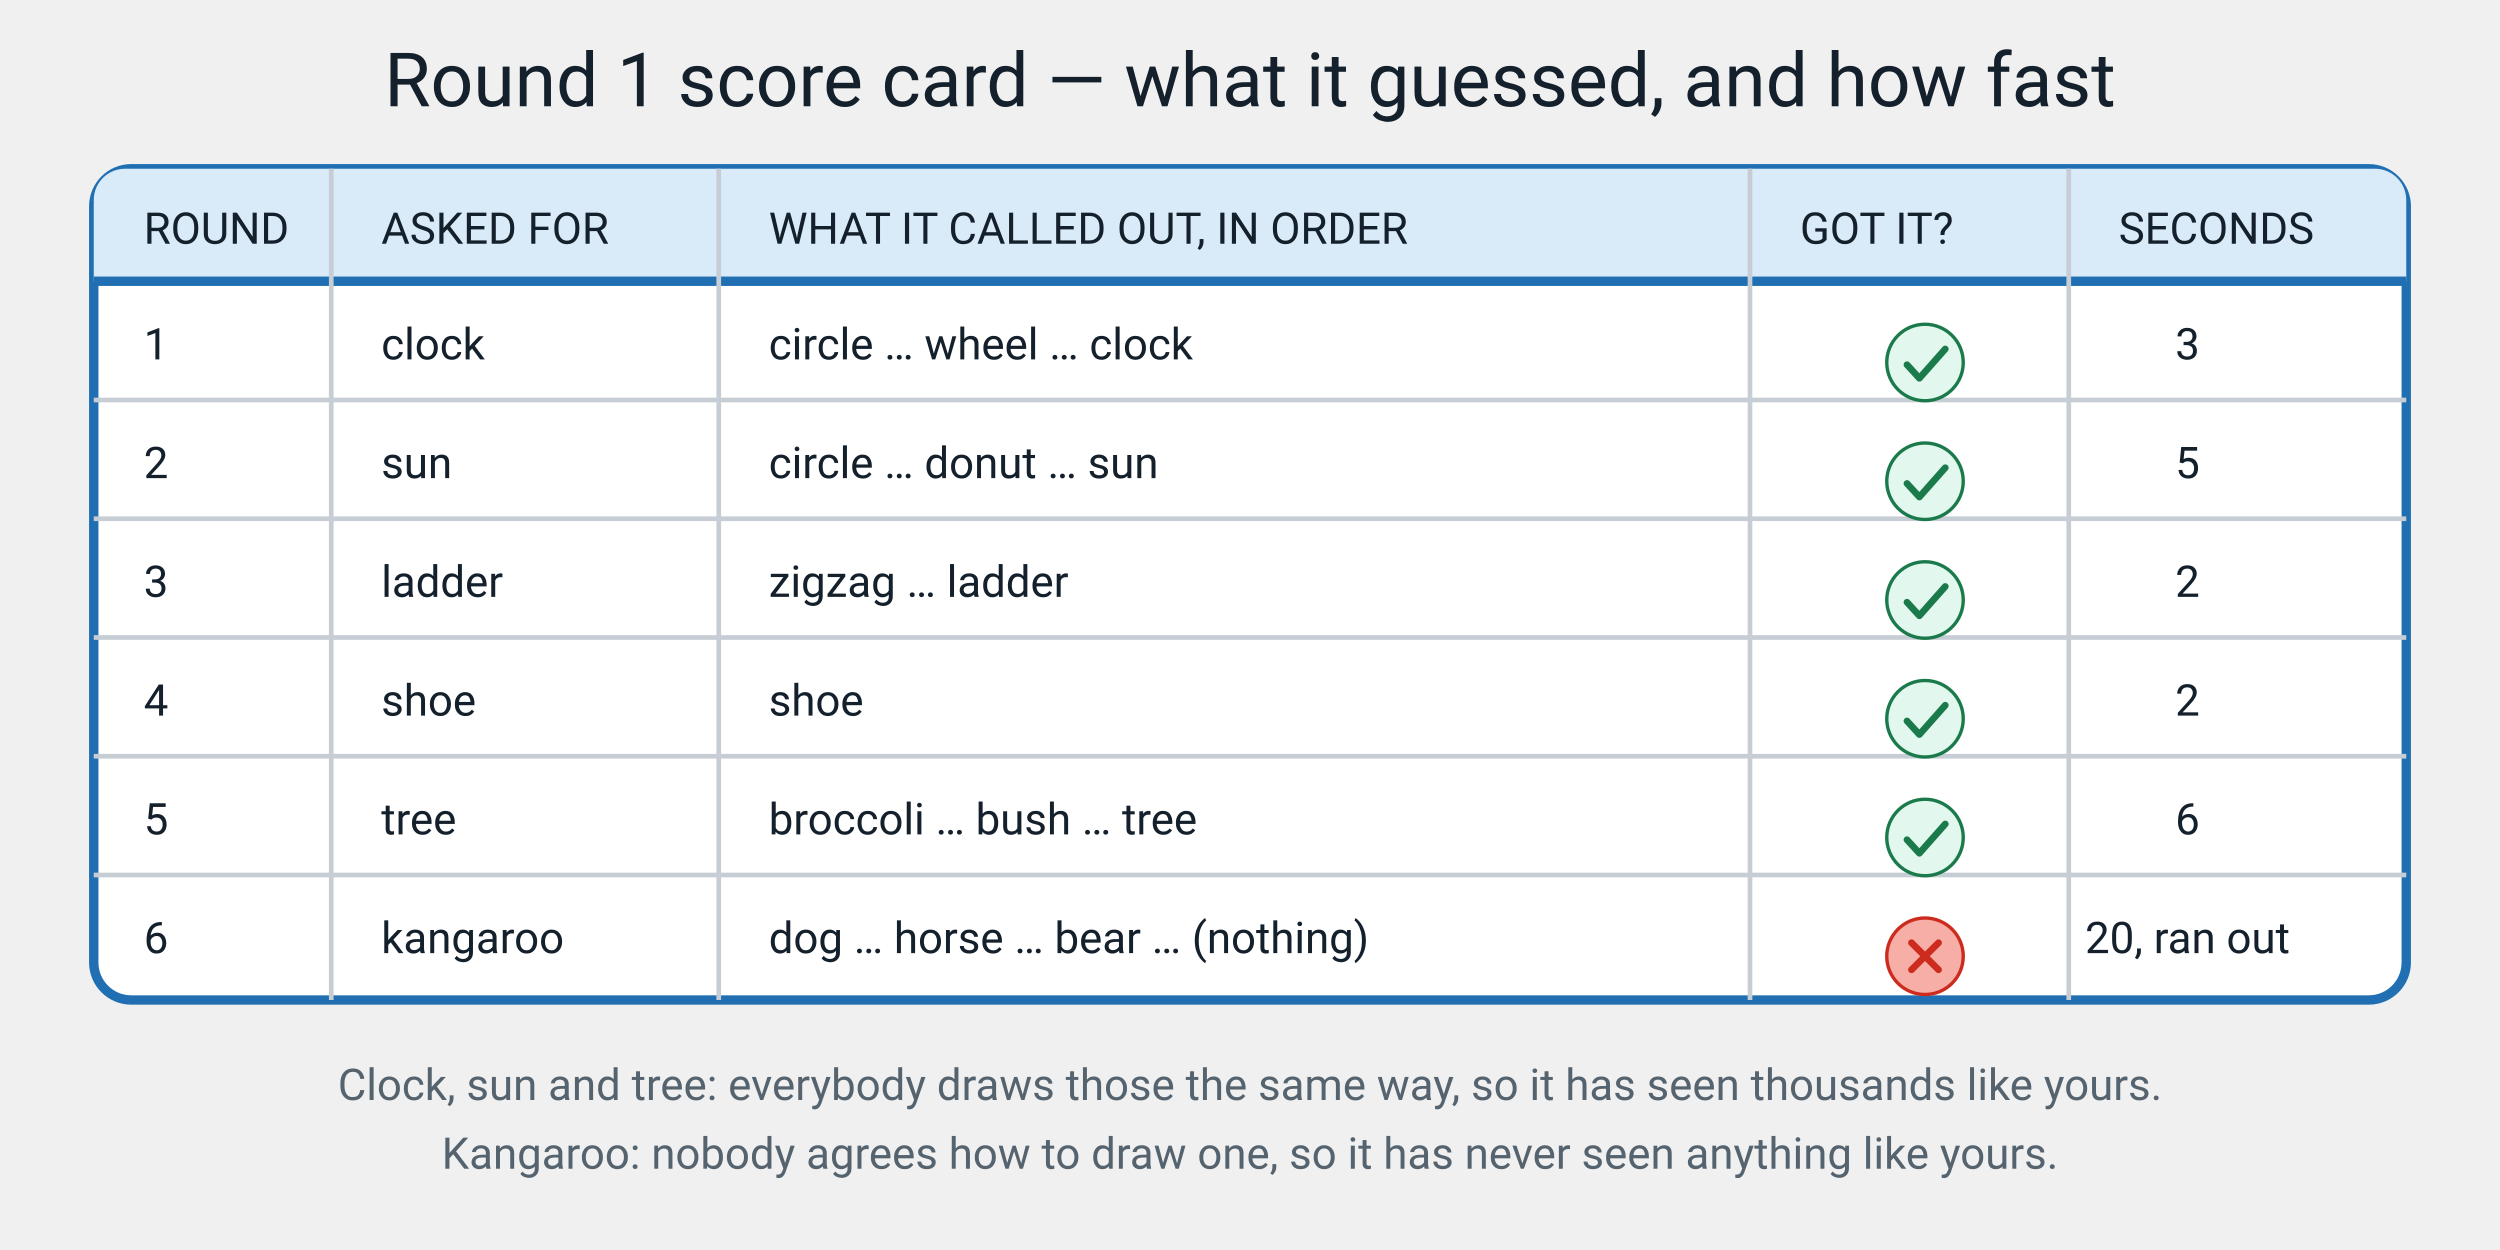
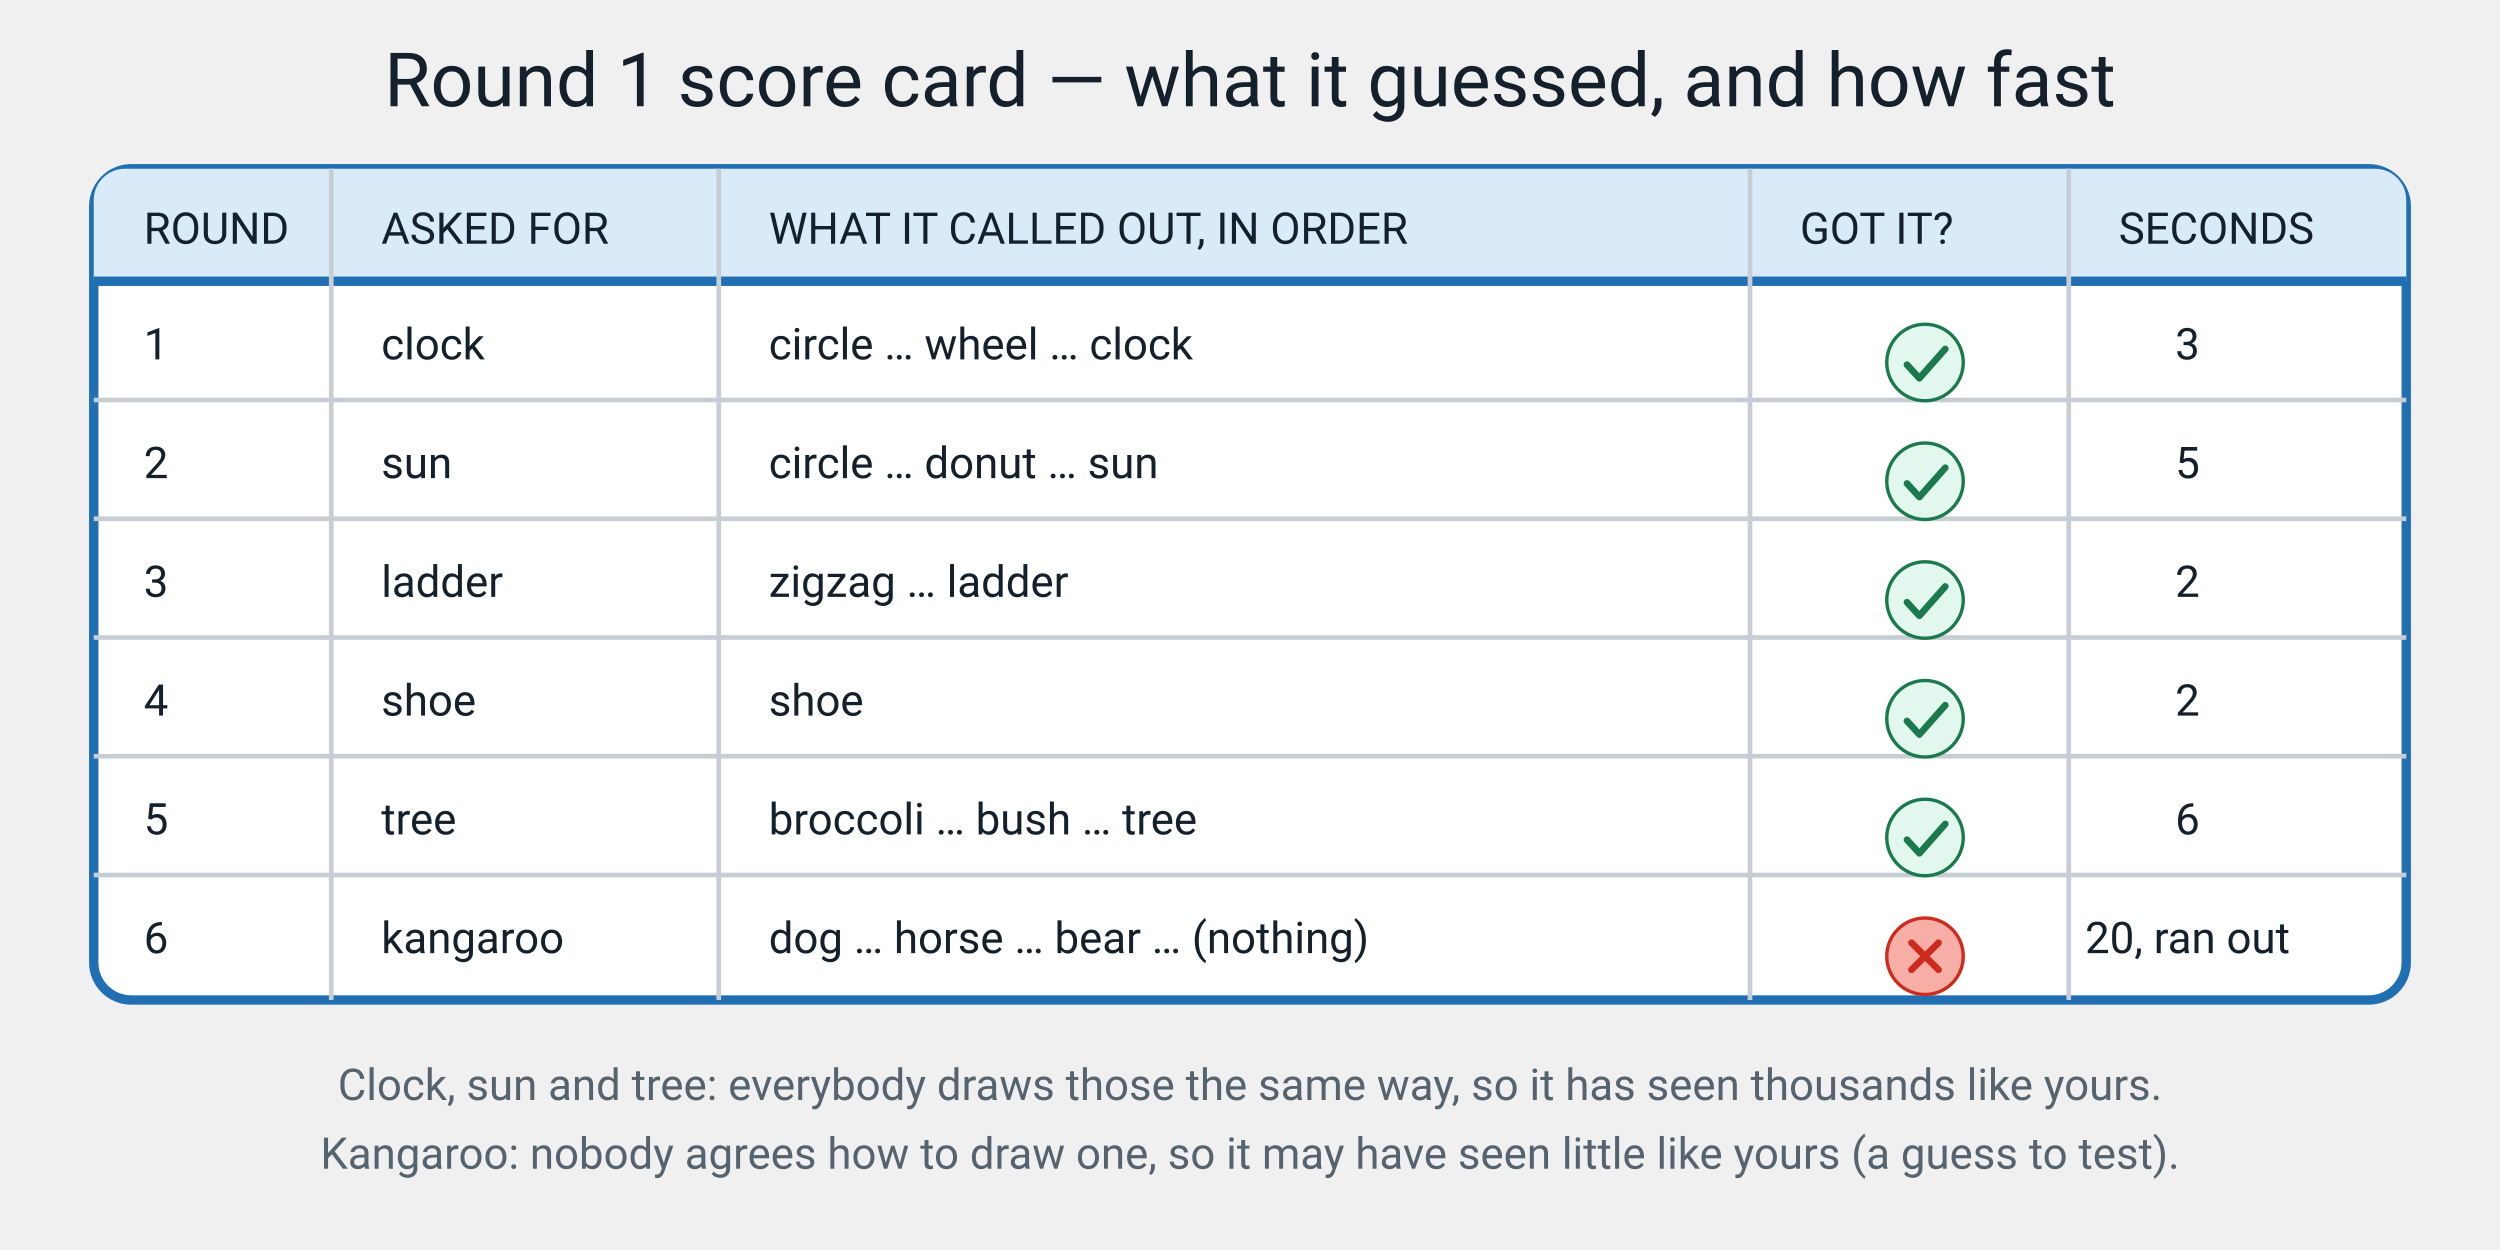
<svg xmlns="http://www.w3.org/2000/svg" viewBox="0 0 800 400" role="img">
  <g font-family="ui-sans-serif, system-ui, -apple-system, 'Segoe UI', Roboto, sans-serif">
    <text x="400" y="34" font-size="24" fill="#14202B" text-anchor="middle">Round 1 score card — what it guessed, and how fast</text>
    <rect x="30" y="54" width="740" height="266" rx="12" fill="#FFFFFF" stroke="#1F6FB2" stroke-width="3" stroke-linejoin="round" />
    <path d="M30 64 A10 10 0 0 1 40 54 H760 A10 10 0 0 1 770 64 V90 H30 Z" fill="#D9EAF9" stroke="none" />
    <line x1="30" y1="90" x2="770" y2="90" stroke="#1F6FB2" stroke-width="3" />
    <g stroke="#C7CDD4" stroke-width="1.5">
      <line x1="30" y1="128" x2="770" y2="128" />
      <line x1="30" y1="166" x2="770" y2="166" />
      <line x1="30" y1="204" x2="770" y2="204" />
      <line x1="30" y1="242" x2="770" y2="242" />
      <line x1="30" y1="280" x2="770" y2="280" />
      <line x1="106" y1="54" x2="106" y2="320" />
      <line x1="230" y1="54" x2="230" y2="320" />
      <line x1="560" y1="54" x2="560" y2="320" />
      <line x1="662" y1="54" x2="662" y2="320" />
    </g>
    <g font-size="14" fill="#14202B">
      <text x="46" y="78">ROUND</text>
      <text x="122" y="78">ASKED FOR</text>
      <text x="246" y="78">WHAT IT CALLED OUT, IN ORDER</text>
      <text x="576" y="78">GOT IT?</text>
      <text x="678" y="78">SECONDS</text>
      <text x="46" y="115">1</text>
      <text x="122" y="115">clock</text>
      <text x="246" y="115">circle … wheel … clock</text>
      <text x="700" y="115" text-anchor="middle">3</text>
      <text x="46" y="153">2</text>
      <text x="122" y="153">sun</text>
      <text x="246" y="153">circle … donut … sun</text>
      <text x="700" y="153" text-anchor="middle">5</text>
      <text x="46" y="191">3</text>
      <text x="122" y="191">ladder</text>
      <text x="246" y="191">zigzag … ladder</text>
      <text x="700" y="191" text-anchor="middle">2</text>
      <text x="46" y="229">4</text>
      <text x="122" y="229">shoe</text>
      <text x="246" y="229">shoe</text>
      <text x="700" y="229" text-anchor="middle">2</text>
      <text x="46" y="267">5</text>
      <text x="122" y="267">tree</text>
      <text x="246" y="267">broccoli … bush … tree</text>
      <text x="700" y="267" text-anchor="middle">6</text>
      <text x="46" y="305">6</text>
      <text x="122" y="305">kangaroo</text>
      <text x="246" y="305">dog … horse … bear … (nothing)</text>
      <text x="700" y="305" text-anchor="middle">20, ran out</text>
    </g>
    <g transform="translate(598,98) scale(0.36)">
      <circle cx="50" cy="50" r="34" fill="#E2F7ED" stroke="#1B7A4B" stroke-width="3" />
      <polyline points="34,52 45,64 68,38" fill="none" stroke="#1B7A4B" stroke-width="6" stroke-linecap="round" stroke-linejoin="round" />
    </g>
    <g transform="translate(598,136) scale(0.36)">
      <circle cx="50" cy="50" r="34" fill="#E2F7ED" stroke="#1B7A4B" stroke-width="3" />
      <polyline points="34,52 45,64 68,38" fill="none" stroke="#1B7A4B" stroke-width="6" stroke-linecap="round" stroke-linejoin="round" />
    </g>
    <g transform="translate(598,174) scale(0.36)">
      <circle cx="50" cy="50" r="34" fill="#E2F7ED" stroke="#1B7A4B" stroke-width="3" />
      <polyline points="34,52 45,64 68,38" fill="none" stroke="#1B7A4B" stroke-width="6" stroke-linecap="round" stroke-linejoin="round" />
    </g>
    <g transform="translate(598,212) scale(0.36)">
      <circle cx="50" cy="50" r="34" fill="#E2F7ED" stroke="#1B7A4B" stroke-width="3" />
      <polyline points="34,52 45,64 68,38" fill="none" stroke="#1B7A4B" stroke-width="6" stroke-linecap="round" stroke-linejoin="round" />
    </g>
    <g transform="translate(598,250) scale(0.36)">
      <circle cx="50" cy="50" r="34" fill="#E2F7ED" stroke="#1B7A4B" stroke-width="3" />
      <polyline points="34,52 45,64 68,38" fill="none" stroke="#1B7A4B" stroke-width="6" stroke-linecap="round" stroke-linejoin="round" />
    </g>
    <g transform="translate(598,288) scale(0.36)">
      <circle cx="50" cy="50" r="34" fill="#F6AEA6" stroke="#CC2B1D" stroke-width="3" />
      <g stroke="#CC2B1D" stroke-width="6" stroke-linecap="round">
        <line x1="38" y1="38" x2="62" y2="62" />
        <line x1="62" y1="38" x2="38" y2="62" />
      </g>
    </g>
    <text x="400" y="352" font-size="14" fill="#55636F" text-anchor="middle">Clock, sun and tree: everybody draws those the same way, so it has seen thousands like yours.</text>
-     <text x="400" y="374" font-size="14" fill="#55636F" text-anchor="middle">Kangaroo: nobody agrees how to draw one, so it has never seen anything like yours.</text>
+     <text x="400" y="374" font-size="14" fill="#55636F" text-anchor="middle">Kangaroo: nobody agrees how to draw one, so it may have seen little like yours (a guess to test).</text>
  </g>
</svg>
